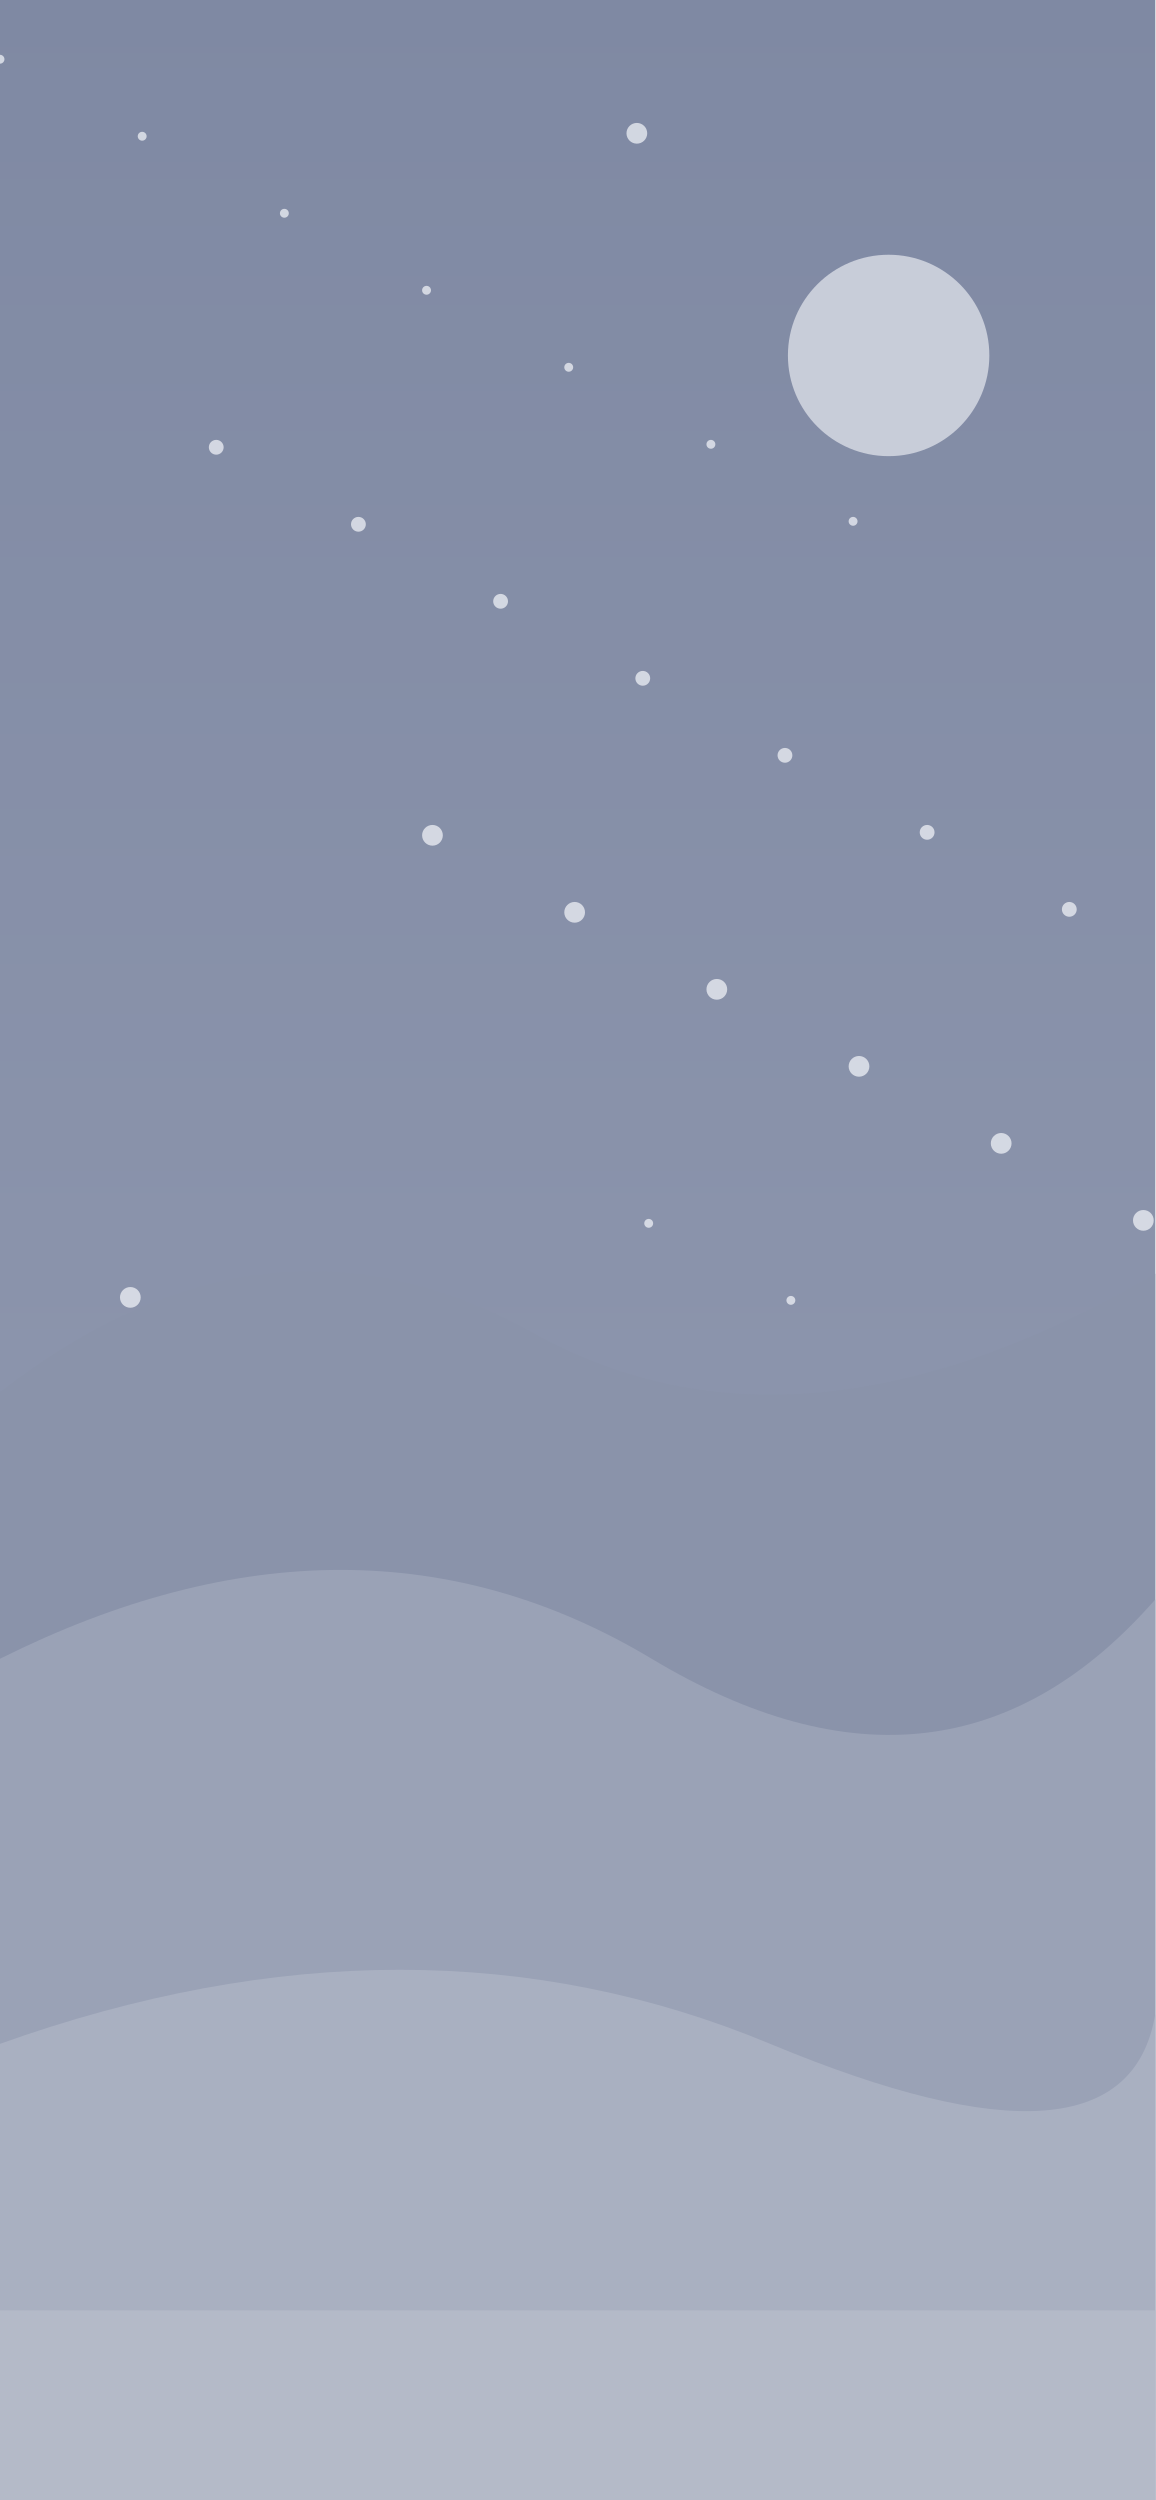
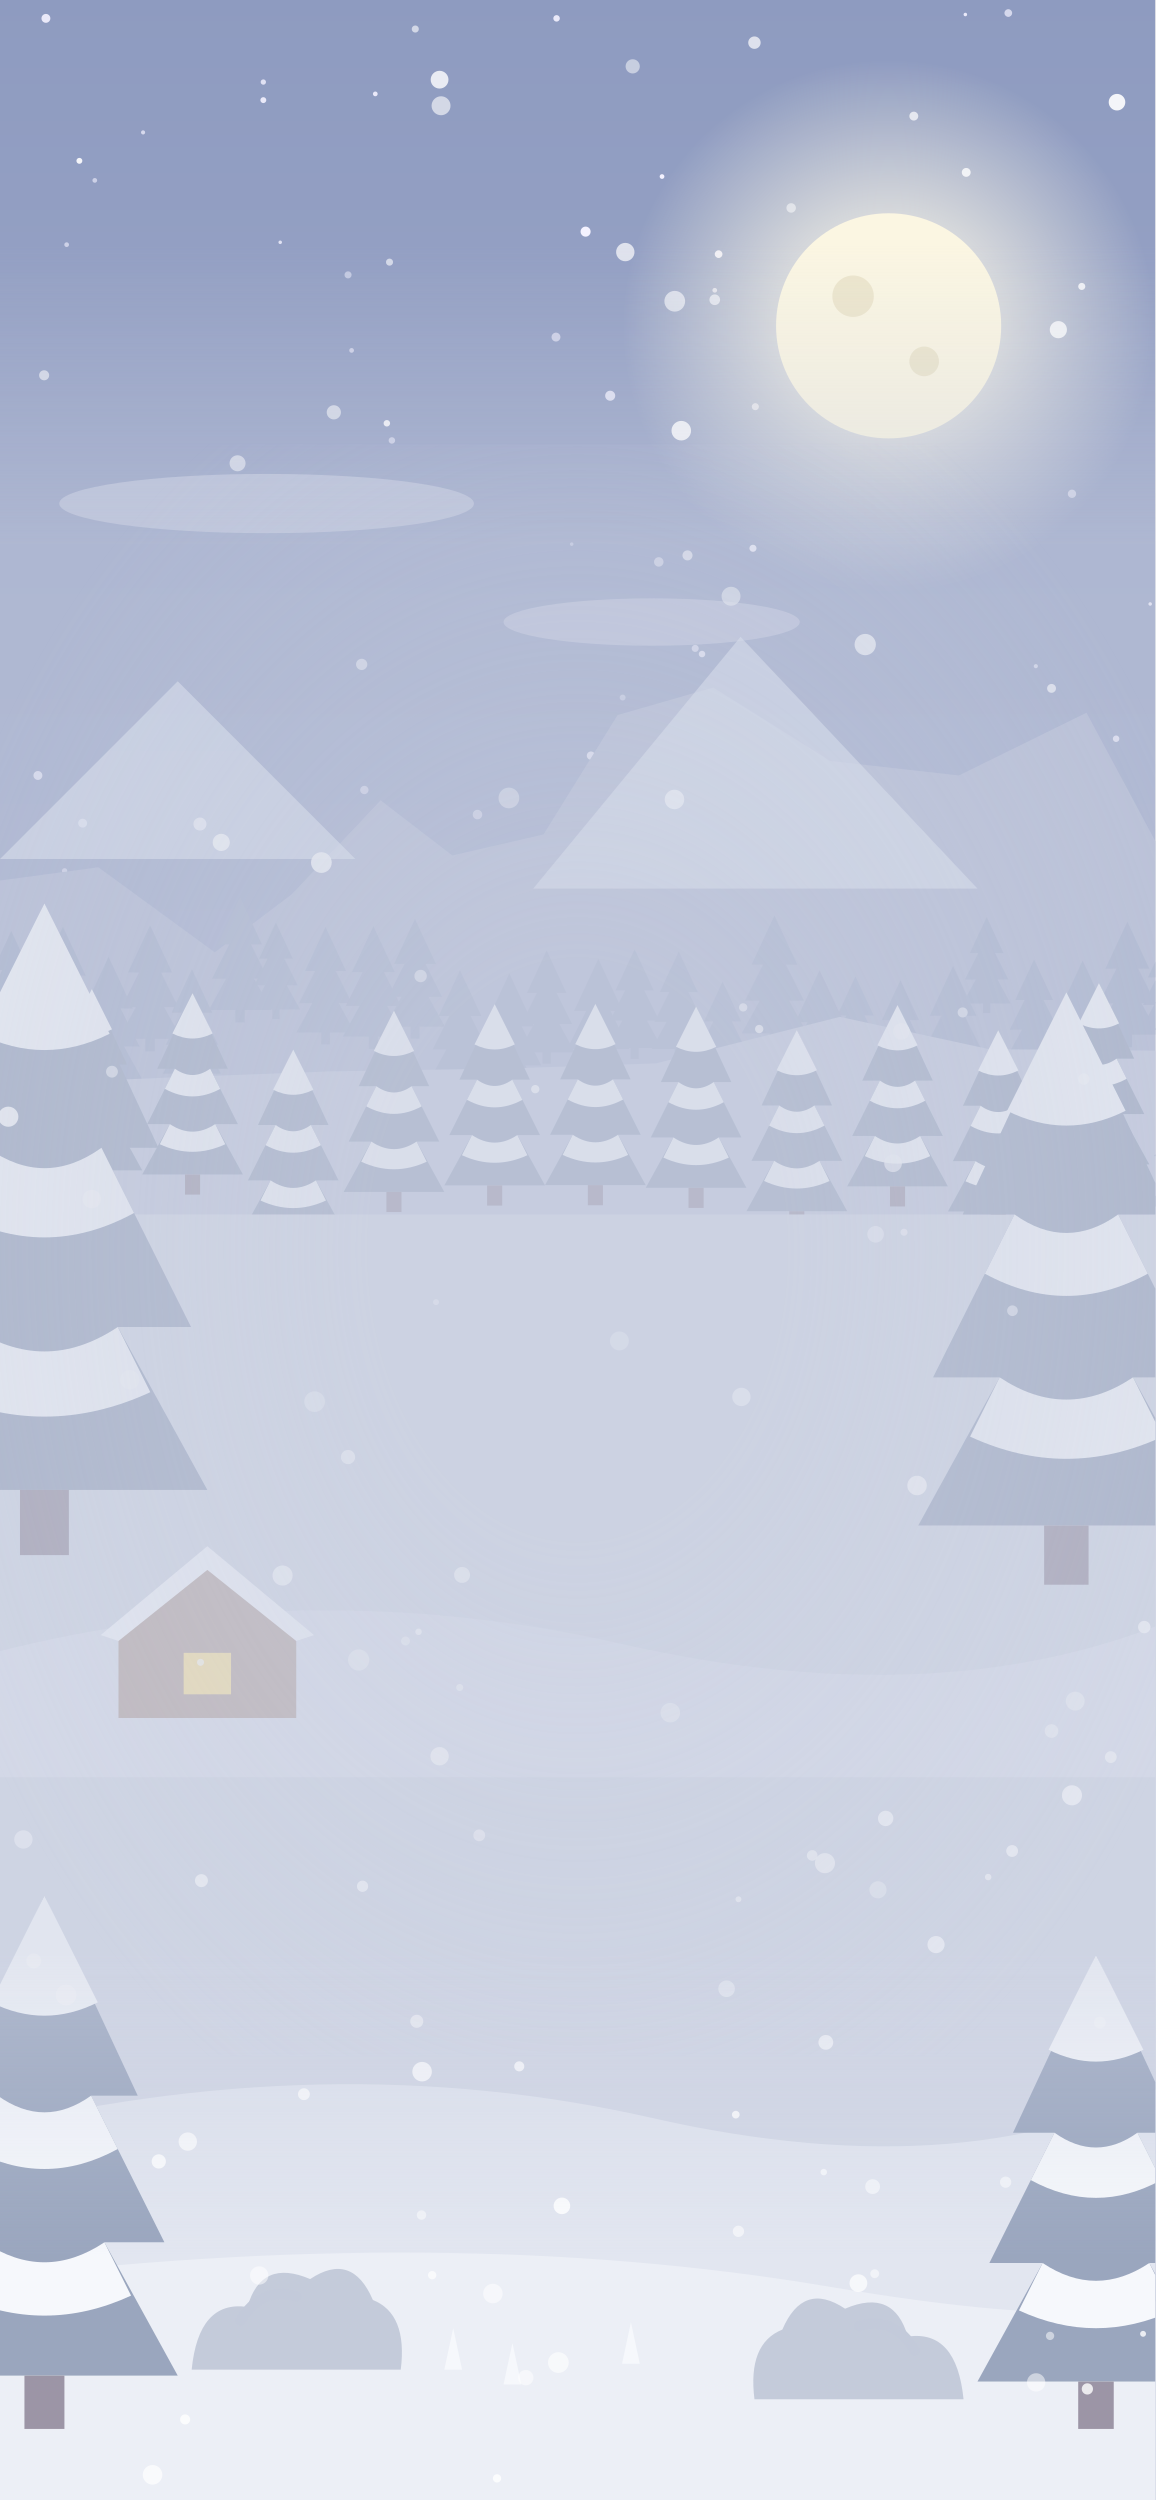
- <svg xmlns="http://www.w3.org/2000/svg" viewBox="0 0 390 844" preserveAspectRatio="xMidYMid slice" data-theme="snow">
+ <svg xmlns="http://www.w3.org/2000/svg" viewBox="0 0 390 844" preserveAspectRatio="xMidYMid slice" data-theme="snow" data-v="5">
  <defs>
+     <symbol id="pine" viewBox="0 0 40 80">
+       <path d="M20 0L34 30H27L38 52H29L40 72H0L11 52H2L13 30H6z" />
+       <rect x="17" y="70" width="6" height="10" />
+     </symbol>
+     <symbol id="tree" viewBox="0 0 80 110">
+       <rect x="35" y="60" width="10" height="50" fill="#9C95A6" />
+       <circle cx="40" cy="38" r="30" fill="#A9B2C6" />
+       <circle cx="20" cy="52" r="20" fill="#A9B2C6" />
+       <circle cx="60" cy="52" r="20" fill="#A9B2C6" />
+       <circle cx="32" cy="28" r="14" fill="#C3CADA" />
+       <circle cx="56" cy="40" r="8" fill="#C3CADA" />
+     </symbol>
+     <symbol id="bush" viewBox="0 0 60 34">
+       <path d="M0 34Q2 14 16 16Q20 2 34 8Q46 0 52 14Q62 18 60 34z" fill="#C4CBDA" />
+       <path d="M14 20Q20 10 30 13" stroke="#C3CADA" stroke-width="3" fill="none" stroke-linecap="round" />
+     </symbol>
+     <symbol id="flw" viewBox="-6 -6 12 12">
+       <circle cx="3.2" cy="0" r="2.6" />
+       <circle cx="1" cy="3" r="2.6" />
+       <circle cx="-2.6" cy="1.9" r="2.6" />
+       <circle cx="-2.6" cy="-1.9" r="2.6" />
+       <circle cx="1" cy="-3" r="2.6" />
+       <circle r="2" fill="#FFF" />
+     </symbol>
+     <symbol id="msh" viewBox="0 0 20 20">
+       <path d="M7 11h6l1 9H6z" fill="#F4ECDD" />
+       <path d="M0 12Q10-4 20 12z" fill="#C8A0B0" />
+       <circle cx="6" cy="8" r="1.6" fill="#FFF8EE" />
+       <circle cx="12" cy="6" r="1.3" fill="#FFF8EE" />
+       <circle cx="15" cy="10" r="1" fill="#FFF8EE" />
+     </symbol>
+     <symbol id="reed" viewBox="0 0 12 70">
+       <path d="M6 70Q5 40 7 8" stroke="#9A9" stroke-width="1.6" fill="none" />
+       <rect x="4.5" y="6" width="5" height="16" rx="2.5" fill="#A98" />
+       <path d="M6 70Q0 45-2 30M6 70Q12 50 13 38" stroke="#9A9" stroke-width="1.2" fill="none" />
+     </symbol>
+     <symbol id="spine" viewBox="0 0 40 80">
+       <path d="M20 0L34 30H27L38 52H29L40 72H0L11 52H2L13 30H6z" fill="#9AA6BE" />
+       <path d="M20 0L28 16Q20 20 12 16zM13 30Q20 35 27 30L31 38Q20 44 9 38zM11 52Q20 58 29 52L33 60Q20 66 7 60z" fill="#F6F8FC" />
+       <rect x="17" y="72" width="6" height="8" fill="#9C95A6" />
+     </symbol>
    <linearGradient id="sky" x1="0" y1="0" x2="0" y2="1">
-       <stop offset="0" stop-color="#7F89A3" />
-       <stop offset="1" stop-color="#959DB3" />
+       <stop offset="0" stop-color="#8E9BC0" />
+       <stop offset="0.5" stop-color="#A6AFCD" />
+       <stop offset="1" stop-color="#BCC3DA" />
    </linearGradient>
+     <radialGradient id="mg">
+       <stop offset=".35" stop-color="#FFFBEA" stop-opacity=".7" />
+       <stop offset="1" stop-color="#FFFBEA" stop-opacity="0" />
+     </radialGradient>
+     <linearGradient id="hz" x1="0" y1="0" x2="0" y2="1">
+       <stop offset=".1" stop-color="#C9CFE0" stop-opacity="0" />
+       <stop offset=".22" stop-color="#C9CFE0" stop-opacity="0.45" />
+       <stop offset=".78" stop-color="#C9CFE0" stop-opacity="0.45" />
+       <stop offset=".9" stop-color="#C9CFE0" stop-opacity="0" />
+     </linearGradient>
+     <radialGradient id="vg" cx=".5" cy=".5" r=".6">
+       <stop offset=".3" stop-color="#C9CFE0" stop-opacity="0.33" />
+       <stop offset="1" stop-color="#C9CFE0" stop-opacity="0" />
+     </radialGradient>
  </defs>
  <rect width="390" height="844" fill="url(#sky)" />
-   <circle cx="300" cy="120" r="34" fill="#DADDE6" opacity=".8" />
-   <circle cx="0" cy="20" r="1.5" fill="#EEF0F5" opacity=".75" />
-   <circle cx="73" cy="151" r="2.5" fill="#EEF0F5" opacity=".75" />
-   <circle cx="146" cy="282" r="3.5" fill="#EEF0F5" opacity=".75" />
-   <circle cx="219" cy="413" r="1.5" fill="#EEF0F5" opacity=".75" />
-   <circle cx="292" cy="544" r="2.5" fill="#EEF0F5" opacity=".75" />
-   <circle cx="365" cy="675" r="3.5" fill="#EEF0F5" opacity=".75" />
-   <circle cx="48" cy="46" r="1.5" fill="#EEF0F5" opacity=".75" />
-   <circle cx="121" cy="177" r="2.5" fill="#EEF0F5" opacity=".75" />
-   <circle cx="194" cy="308" r="3.5" fill="#EEF0F5" opacity=".75" />
-   <circle cx="267" cy="439" r="1.5" fill="#EEF0F5" opacity=".75" />
-   <circle cx="340" cy="570" r="2.5" fill="#EEF0F5" opacity=".75" />
-   <circle cx="23" cy="701" r="3.5" fill="#EEF0F5" opacity=".75" />
-   <circle cx="96" cy="72" r="1.5" fill="#EEF0F5" opacity=".75" />
-   <circle cx="169" cy="203" r="2.5" fill="#EEF0F5" opacity=".75" />
-   <circle cx="242" cy="334" r="3.5" fill="#EEF0F5" opacity=".75" />
-   <circle cx="315" cy="465" r="1.5" fill="#EEF0F5" opacity=".75" />
-   <circle cx="388" cy="596" r="2.5" fill="#EEF0F5" opacity=".75" />
-   <circle cx="71" cy="727" r="3.5" fill="#EEF0F5" opacity=".75" />
-   <circle cx="144" cy="98" r="1.5" fill="#EEF0F5" opacity=".75" />
-   <circle cx="217" cy="229" r="2.5" fill="#EEF0F5" opacity=".75" />
-   <circle cx="290" cy="360" r="3.5" fill="#EEF0F5" opacity=".75" />
-   <circle cx="363" cy="491" r="1.5" fill="#EEF0F5" opacity=".75" />
-   <circle cx="46" cy="622" r="2.5" fill="#EEF0F5" opacity=".75" />
-   <circle cx="119" cy="753" r="3.5" fill="#EEF0F5" opacity=".75" />
-   <circle cx="192" cy="124" r="1.5" fill="#EEF0F5" opacity=".75" />
-   <circle cx="265" cy="255" r="2.5" fill="#EEF0F5" opacity=".75" />
-   <circle cx="338" cy="386" r="3.5" fill="#EEF0F5" opacity=".75" />
-   <circle cx="21" cy="517" r="1.5" fill="#EEF0F5" opacity=".75" />
-   <circle cx="94" cy="648" r="2.5" fill="#EEF0F5" opacity=".75" />
-   <circle cx="167" cy="779" r="3.5" fill="#EEF0F5" opacity=".75" />
-   <circle cx="240" cy="150" r="1.5" fill="#EEF0F5" opacity=".75" />
-   <circle cx="313" cy="281" r="2.5" fill="#EEF0F5" opacity=".75" />
-   <circle cx="386" cy="412" r="3.5" fill="#EEF0F5" opacity=".75" />
-   <circle cx="69" cy="543" r="1.5" fill="#EEF0F5" opacity=".75" />
-   <circle cx="142" cy="674" r="2.5" fill="#EEF0F5" opacity=".75" />
-   <circle cx="215" cy="45" r="3.5" fill="#EEF0F5" opacity=".75" />
-   <circle cx="288" cy="176" r="1.5" fill="#EEF0F5" opacity=".75" />
-   <circle cx="361" cy="307" r="2.5" fill="#EEF0F5" opacity=".75" />
-   <circle cx="44" cy="438" r="3.5" fill="#EEF0F5" opacity=".75" />
-   <circle cx="117" cy="569" r="1.5" fill="#EEF0F5" opacity=".75" />
-   <path d="M0 470 Q90 400 180 450 T390 430 V844 H0z" fill="#8A93AA" />
-   <path d="M0 560 Q120 500 220 560 T390 540 V844 H0z" fill="#9AA2B6" />
-   <path d="M0 690 Q140 640 260 690 T390 680 V844 H0z" fill="#A9B0C1" />
-   <rect y="780" width="390" height="64" fill="#B4BAC8" />
+   <circle cx="222.4" cy="189.7" r="1.6" fill="#F4F2FF" opacity="0.6" />
+   <circle cx="254.2" cy="267.2" r="1.7" fill="#F4F2FF" opacity="0.6" />
+   <circle cx="254.2" cy="185.1" r="1.2" fill="#F4F2FF" opacity="1" />
+   <circle cx="206" cy="133.6" r="1.7" fill="#F4F2FF" opacity="0.8" />
+   <circle cx="117.5" cy="92.8" r="1.2" fill="#F4F2FF" opacity="0.5" />
+   <circle cx="237" cy="220.8" r="1.1" fill="#F4F2FF" opacity="0.9" />
+   <circle cx="361.9" cy="166.7" r="1.4" fill="#F4F2FF" opacity="0.6" />
+   <circle cx="21.8" cy="294" r="0.9" fill="#F4F2FF" opacity="0.6" />
+   <circle cx="349.7" cy="224.9" r="0.7" fill="#F4F2FF" opacity="0.7" />
+   <circle cx="94.6" cy="81.8" r="0.6" fill="#F4F2FF" opacity="0.8" />
+   <circle cx="118.7" cy="118.3" r="0.8" fill="#F4F2FF" opacity="0.6" />
+   <circle cx="12.8" cy="261.8" r="1.5" fill="#F4F2FF" opacity="0.8" />
+   <circle cx="48.3" cy="44.7" r="0.7" fill="#F4F2FF" opacity="0.7" />
+   <circle cx="22.5" cy="82.6" r="0.8" fill="#F4F2FF" opacity="0.6" />
+   <circle cx="255" cy="137.3" r="1.2" fill="#F4F2FF" opacity="0.7" />
+   <circle cx="210.2" cy="235.5" r="1" fill="#F4F2FF" opacity="0.5" />
+   <circle cx="187.7" cy="113.8" r="1.5" fill="#F4F2FF" opacity="0.6" />
+   <circle cx="340.4" cy="4.4" r="1.3" fill="#F4F2FF" opacity="0.7" />
+   <circle cx="123" cy="266.7" r="1.4" fill="#F4F2FF" opacity="0.6" />
+   <circle cx="193" cy="183.7" r="0.6" fill="#F4F2FF" opacity="0.5" />
+   <circle cx="234.7" cy="218.9" r="1.2" fill="#F4F2FF" opacity="0.7" />
+   <circle cx="197.7" cy="78.2" r="1.7" fill="#F4F2FF" opacity="1" />
+   <circle cx="187.9" cy="6.2" r="1.1" fill="#F4F2FF" opacity="0.9" />
+   <circle cx="126.7" cy="31.7" r="0.8" fill="#F4F2FF" opacity="0.9" />
+   <circle cx="242.6" cy="85.8" r="1.3" fill="#F4F2FF" opacity="0.9" />
+   <circle cx="376.8" cy="249.4" r="1.1" fill="#F4F2FF" opacity="0.9" />
+   <circle cx="360.9" cy="260.7" r="1.5" fill="#F4F2FF" opacity="0.8" />
+   <circle cx="199.5" cy="255.1" r="1.4" fill="#F4F2FF" opacity="0.9" />
+   <circle cx="88.9" cy="27.7" r="0.9" fill="#F4F2FF" opacity="0.8" />
+   <circle cx="223.5" cy="59.6" r="0.8" fill="#F4F2FF" opacity="1" />
+   <circle cx="27.9" cy="277.9" r="1.5" fill="#F4F2FF" opacity="0.8" />
+   <circle cx="388.3" cy="203.9" r="0.6" fill="#F4F2FF" opacity="1" />
+   <circle cx="161.2" cy="275" r="1.6" fill="#F4F2FF" opacity="0.6" />
+   <circle cx="15.5" cy="6.2" r="1.5" fill="#F4F2FF" opacity="0.9" />
+   <circle cx="88.9" cy="33.8" r="1" fill="#F4F2FF" opacity="0.9" />
+   <circle cx="288.9" cy="260.1" r="1.8" fill="#F4F2FF" opacity="0.9" />
+   <circle cx="325.9" cy="4.9" r="0.6" fill="#F4F2FF" opacity="0.9" />
+   <circle cx="241.3" cy="98" r="0.8" fill="#F4F2FF" opacity="0.7" />
+   <circle cx="132.3" cy="148.7" r="1.1" fill="#F4F2FF" opacity="0.6" />
+   <circle cx="32" cy="60.9" r="0.8" fill="#F4F2FF" opacity="0.6" />
+   <circle cx="300" cy="110" r="90" fill="url(#mg)" />
+   <circle cx="300" cy="110" r="38" fill="#FBF6E2" />
+   <circle cx="288" cy="100" r="7" fill="#EDE6CC" />
+   <circle cx="312" cy="122" r="5" fill="#EDE6CC" />
+   <g fill="#C6CCE0" opacity=".7">
+     <ellipse cx="90" cy="170" rx="70" ry="10" />
+     <ellipse cx="220" cy="210" rx="50" ry="8" />
+   </g>
+   <path d="M-10 844 -10 298.6 33.2 292.8 72.5 321.5 98.4 302 128.5 270.2 152.7 288.8 183.5 281.7 208.5 241.4 240.8 232.1 280.3 256.9 323.7 261.8 366.8 240.6 400 302.6 400 844z" fill="#B0B8D2" />
+   <path d="M0 290L60 230L120 290M180 300L250 215L330 300" fill="#E8ECF6" opacity=".6" />
+   <use href="#pine" x="-5" y="305.7" width="17.6" height="52.4" fill="#A3ADC8" />
+   <use href="#pine" x="10" y="312.9" width="22.5" height="44" fill="#A3ADC8" />
+   <use href="#pine" x="25" y="321.9" width="23.3" height="48.8" fill="#A3ADC8" />
+   <use href="#pine" x="40" y="307" width="21.3" height="53.3" fill="#A3ADC8" />
+   <use href="#pine" x="55" y="324" width="19.6" height="45.6" fill="#A3ADC8" />
+   <use href="#pine" x="70" y="303" width="22.1" height="42.2" fill="#A3ADC8" />
+   <use href="#pine" x="85" y="306.6" width="16.3" height="42.3" fill="#A3ADC8" />
+   <use href="#pine" x="100" y="311.5" width="19.8" height="42.5" fill="#A3ADC8" />
+   <use href="#pine" x="115" y="312.7" width="22.1" height="41.4" fill="#A3ADC8" />
+   <use href="#pine" x="130" y="304.1" width="20.2" height="52.7" fill="#A3ADC8" />
+   <use href="#pine" x="145" y="327.5" width="20.6" height="41.3" fill="#A3ADC8" />
+   <use href="#pine" x="160" y="326.2" width="23.9" height="52.6" fill="#A3ADC8" />
+   <use href="#pine" x="175" y="315.9" width="19.1" height="48.2" fill="#A3ADC8" />
+   <use href="#pine" x="190" y="323.7" width="24" height="46.9" fill="#A3ADC8" />
+   <use href="#pine" x="205" y="315.2" width="18.5" height="47.6" fill="#A3ADC8" />
+   <use href="#pine" x="220" y="316.3" width="18.3" height="46.4" fill="#A3ADC8" />
+   <use href="#pine" x="235" y="327.5" width="17.9" height="43.6" fill="#A3ADC8" />
+   <use href="#pine" x="250" y="309.1" width="22.9" height="44.2" fill="#A3ADC8" />
+   <use href="#pine" x="265" y="324.8" width="23.4" height="52.3" fill="#A3ADC8" />
+   <use href="#pine" x="280" y="324.1" width="17.6" height="46.3" fill="#A3ADC8" />
+   <use href="#pine" x="295" y="324.7" width="18" height="48.4" fill="#A3ADC8" />
+   <use href="#pine" x="310" y="326.1" width="23.5" height="44.9" fill="#A3ADC8" />
+   <use href="#pine" x="325" y="303.6" width="16.2" height="44.4" fill="#A3ADC8" />
+   <use href="#pine" x="340" y="316.4" width="18.2" height="51.5" fill="#A3ADC8" />
+   <use href="#pine" x="355" y="319.5" width="21" height="51.6" fill="#A3ADC8" />
+   <use href="#pine" x="370" y="309.9" width="21.2" height="44.9" fill="#A3ADC8" />
+   <use href="#pine" x="385" y="308.7" width="16.9" height="51" fill="#A3ADC8" />
+   <path d="M-10 844 -10 366.6 58.7 363.7 111.3 361.7 171.8 360.7 221.5 359 283.5 343.3 333.9 354.2 391.1 354.7 400 844z" fill="#C2C9DD" />
+   <use href="#spine" x="-20" y="351.5" width="34" height="68" />
+   <use href="#spine" x="14" y="333.9" width="34" height="68" />
+   <use href="#spine" x="48" y="335.3" width="34" height="68" />
+   <use href="#spine" x="82" y="354.3" width="34" height="68" />
+   <use href="#spine" x="116" y="341.2" width="34" height="68" />
+   <use href="#spine" x="150" y="339" width="34" height="68" />
+   <use href="#spine" x="184" y="338.9" width="34" height="68" />
+   <use href="#spine" x="218" y="339.8" width="34" height="68" />
+   <use href="#spine" x="252" y="347.7" width="34" height="68" />
+   <use href="#spine" x="286" y="339.3" width="34" height="68" />
+   <use href="#spine" x="320" y="347.8" width="34" height="68" />
+   <use href="#spine" x="354" y="331.9" width="34" height="68" />
+   <use href="#spine" x="388" y="346.1" width="34" height="68" />
+   <rect y="410" width="390" height="434" fill="#D3D8E6" />
+   <use href="#spine" x="-40" y="300" width="110" height="230" />
+   <use href="#spine" x="310" y="330" width="100" height="210" />
+   <path d="M-10 560Q100 530 210 555T400 545V600H-10z" fill="#DCE0EC" />
+   <g transform="translate(40 520)">
+     <path d="M0 30L30 6L60 30V60H0z" fill="#B9A9A6" />
+     <path d="M-6 32L30 2L66 32L60 34L30 10L0 34z" fill="#F4F6FB" />
+     <rect x="22" y="38" width="16" height="14" fill="#FBE3A0" />
+   </g>
+   <path d="M-10 720Q110 690 220 715T400 700V844H-10z" fill="#E2E6F0" />
+   <path d="M-10 770Q150 750 280 772T400 760V844H-10z" fill="#ECEFF6" />
+   <use href="#spine" x="-30" y="640" width="90" height="180" />
+   <use href="#spine" x="330" y="660" width="80" height="160" />
+   <use href="#bush" x="60" y="760" width="80" height="40" />
+   <use href="#bush" x="250" y="770" width="80" height="40" transform="translate(580 0) scale(-1 1)" />
+   <path d="M150 800l3-14l3 14z" fill="#F6F8FC" />
+   <path d="M170 805l3-14l3 14z" fill="#F6F8FC" />
+   <path d="M210 798l3-14l3 14z" fill="#F6F8FC" />
+   <circle cx="227.7" cy="269.9" r="3.3" fill="#FFFFFF" opacity="0.9" />
+   <circle cx="256.3" cy="347.4" r="1.4" fill="#FFFFFF" opacity="0.8" />
+   <circle cx="112.7" cy="139.2" r="2.4" fill="#FFFFFF" opacity="0.6" />
+   <circle cx="249.3" cy="641.2" r="1" fill="#FFFFFF" opacity="0.8" />
+   <circle cx="74.7" cy="284.4" r="2.9" fill="#FFFFFF" opacity="0.9" />
+   <circle cx="122.4" cy="636.8" r="1.9" fill="#FFFFFF" opacity="0.9" />
+   <circle cx="67.7" cy="561.2" r="1.2" fill="#FFFFFF" opacity="0.7" />
+   <circle cx="289.8" cy="770.8" r="3" fill="#FFFFFF" opacity="0.7" />
+   <circle cx="156" cy="531.7" r="2.7" fill="#FFFFFF" opacity="0.8" />
+   <circle cx="278.5" cy="629" r="3.4" fill="#FFFFFF" opacity="0.8" />
+   <circle cx="341.7" cy="624.9" r="2" fill="#FFFFFF" opacity="0.9" />
+   <circle cx="142.5" cy="699.4" r="3.3" fill="#FFFFFF" opacity="0.9" />
+   <circle cx="355" cy="584.4" r="2.3" fill="#FFFFFF" opacity="0.6" />
+   <circle cx="249.3" cy="753.3" r="1.9" fill="#FFFFFF" opacity="0.6" />
+   <circle cx="295.3" cy="767.6" r="1.5" fill="#FFFFFF" opacity="0.5" />
+   <circle cx="43.8" cy="465.8" r="3.2" fill="#FFFFFF" opacity="0.6" />
+   <circle cx="308.5" cy="39.2" r="1.5" fill="#FFFFFF" opacity="0.7" />
+   <circle cx="295.6" cy="416.7" r="2.8" fill="#FFFFFF" opacity="0.6" />
+   <circle cx="147.2" cy="439.6" r="1" fill="#FFFFFF" opacity="0.6" />
+   <circle cx="136.9" cy="554" r="1.5" fill="#FFFFFF" opacity="0.6" />
+   <circle cx="386.3" cy="549.3" r="2.1" fill="#FFFFFF" opacity="0.8" />
+   <circle cx="278.8" cy="689.5" r="2.5" fill="#FFFFFF" opacity="0.8" />
+   <circle cx="37.8" cy="361.8" r="2" fill="#FFFFFF" opacity="0.6" />
+   <circle cx="142.3" cy="747.8" r="1.6" fill="#FFFFFF" opacity="0.5" />
+   <circle cx="130.6" cy="142.9" r="1.1" fill="#FFFFFF" opacity="0.9" />
+   <circle cx="213.6" cy="22.4" r="2.4" fill="#FFFFFF" opacity="0.5" />
+   <circle cx="188.5" cy="797.6" r="3.5" fill="#FFFFFF" opacity="0.6" />
+   <circle cx="305.2" cy="416" r="1.2" fill="#FFFFFF" opacity="0.7" />
+   <circle cx="316" cy="656.5" r="2.9" fill="#FFFFFF" opacity="0.9" />
+   <circle cx="148.4" cy="592.9" r="3.1" fill="#FFFFFF" opacity="0.9" />
+   <circle cx="339.5" cy="736.7" r="1.9" fill="#FFFFFF" opacity="0.6" />
+   <circle cx="241.3" cy="101.2" r="1.8" fill="#FFFFFF" opacity="0.6" />
+   <circle cx="80.2" cy="156.4" r="2.7" fill="#FFFFFF" opacity="0.6" />
+   <circle cx="22.3" cy="673.5" r="3.5" fill="#FFFFFF" opacity="0.6" />
+   <circle cx="267.1" cy="70.2" r="1.6" fill="#FFFFFF" opacity="0.5" />
+   <circle cx="250.3" cy="471.6" r="3.1" fill="#FFFFFF" opacity="0.8" />
+   <circle cx="294.6" cy="738.2" r="2.5" fill="#FFFFFF" opacity="0.6" />
+   <circle cx="63.4" cy="723" r="3.1" fill="#FFFFFF" opacity="0.8" />
+   <circle cx="371.3" cy="682.8" r="2" fill="#FFFFFF" opacity="0.5" />
+   <circle cx="166.4" cy="774.3" r="3.3" fill="#FFFFFF" opacity="0.5" />
+   <circle cx="2.8" cy="377" r="3.4" fill="#FFFFFF" opacity="0.9" />
+   <circle cx="326.2" cy="58.2" r="1.5" fill="#FFFFFF" opacity="0.8" />
+   <circle cx="171.8" cy="269.4" r="3.5" fill="#FFFFFF" opacity="0.5" />
+   <circle cx="189.7" cy="744.7" r="2.8" fill="#FFFFFF" opacity="0.9" />
+   <circle cx="106.2" cy="473.2" r="3.5" fill="#FFFFFF" opacity="0.5" />
+   <circle cx="167.8" cy="836.7" r="1.4" fill="#FFFFFF" opacity="0.8" />
+   <circle cx="292.1" cy="217.6" r="3.6" fill="#FFFFFF" opacity="0.8" />
+   <circle cx="51.5" cy="835.5" r="3.3" fill="#FFFFFF" opacity="0.7" />
+   <circle cx="11.4" cy="662" r="2.5" fill="#FFFFFF" opacity="0.8" />
+   <circle cx="31" cy="404.8" r="3.1" fill="#FFFFFF" opacity="0.8" />
+   <circle cx="67.5" cy="278.2" r="2.2" fill="#FFFFFF" opacity="0.7" />
+   <circle cx="385.9" cy="787.9" r="1" fill="#FFFFFF" opacity="0.8" />
+   <circle cx="53.6" cy="729.7" r="2.4" fill="#FFFFFF" opacity="0.9" />
+   <circle cx="354.5" cy="788.6" r="1.4" fill="#FFFFFF" opacity="0.5" />
+   <circle cx="301.5" cy="392.7" r="3" fill="#FFFFFF" opacity="0.7" />
+   <circle cx="161.8" cy="619.6" r="2" fill="#FFFFFF" opacity="0.7" />
+   <circle cx="155.2" cy="569.7" r="1.2" fill="#FFFFFF" opacity="0.7" />
+   <circle cx="226.3" cy="578.2" r="3.3" fill="#FFFFFF" opacity="0.6" />
+   <circle cx="375" cy="593.2" r="2" fill="#FFFFFF" opacity="0.7" />
+   <circle cx="141.3" cy="550.9" r="1.1" fill="#FFFFFF" opacity="0.9" />
+   <circle cx="140.2" cy="9.8" r="1.2" fill="#FFFFFF" opacity="0.6" />
+   <circle cx="102.6" cy="707" r="2" fill="#FFFFFF" opacity="0.9" />
+   <circle cx="108.5" cy="291.2" r="3.5" fill="#FFFFFF" opacity="0.9" />
+   <circle cx="365.2" cy="96.7" r="1.2" fill="#FFFFFF" opacity="0.8" />
+   <circle cx="131.5" cy="88.5" r="1.2" fill="#FFFFFF" opacity="0.6" />
+   <circle cx="121.1" cy="560.4" r="3.6" fill="#FFFFFF" opacity="0.5" />
+   <circle cx="309.6" cy="501.5" r="3.3" fill="#FFFFFF" opacity="0.9" />
+   <circle cx="357.3" cy="111.3" r="2.9" fill="#FFFFFF" opacity="0.8" />
+   <circle cx="148.4" cy="26.9" r="3" fill="#FFFFFF" opacity="0.8" />
+   <circle cx="296.4" cy="638" r="2.9" fill="#FFFFFF" opacity="0.5" />
+   <circle cx="367.1" cy="806.5" r="1.9" fill="#FFFFFF" opacity="0.8" />
+   <circle cx="365.9" cy="364.3" r="1.9" fill="#FFFFFF" opacity="0.8" />
+   <circle cx="304.3" cy="348.2" r="2.8" fill="#FFFFFF" opacity="0.9" />
+   <circle cx="145.9" cy="768.1" r="1.4" fill="#FFFFFF" opacity="0.7" />
+   <circle cx="325" cy="341.8" r="1.7" fill="#FFFFFF" opacity="0.6" />
+   <circle cx="142" cy="329.5" r="2.1" fill="#FFFFFF" opacity="0.6" />
+   <circle cx="232.1" cy="187.5" r="1.7" fill="#FFFFFF" opacity="0.7" />
+   <circle cx="355" cy="232.4" r="1.5" fill="#FFFFFF" opacity="0.8" />
+   <circle cx="227.8" cy="101.7" r="3.5" fill="#FFFFFF" opacity="0.6" />
+   <circle cx="246.8" cy="201.3" r="3.2" fill="#FFFFFF" opacity="0.6" />
+   <circle cx="245.3" cy="671.4" r="2.8" fill="#FFFFFF" opacity="0.6" />
+   <circle cx="117.5" cy="491.9" r="2.4" fill="#FFFFFF" opacity="0.8" />
+   <circle cx="26.8" cy="54.3" r="1" fill="#FFFFFF" opacity="0.9" />
+   <circle cx="68" cy="634.9" r="2.2" fill="#FFFFFF" opacity="0.9" />
+   <circle cx="248.4" cy="713.9" r="1.3" fill="#FFFFFF" opacity="0.9" />
+   <circle cx="148.9" cy="35.7" r="3.2" fill="#FFFFFF" opacity="0.6" />
+   <circle cx="254.7" cy="14.4" r="2.1" fill="#FFFFFF" opacity="0.7" />
+   <circle cx="175.3" cy="697.6" r="1.7" fill="#FFFFFF" opacity="0.9" />
+   <circle cx="62.5" cy="816.8" r="1.7" fill="#FFFFFF" opacity="0.8" />
+   <circle cx="363" cy="574.3" r="3.2" fill="#FFFFFF" opacity="0.5" />
+   <circle cx="377.1" cy="34.5" r="2.8" fill="#FFFFFF" opacity="0.9" />
+   <circle cx="299" cy="613.9" r="2.6" fill="#FFFFFF" opacity="0.9" />
+   <circle cx="87.5" cy="768.2" r="3.1" fill="#FFFFFF" opacity="0.5" />
+   <circle cx="180.7" cy="367.7" r="1.4" fill="#FFFFFF" opacity="0.9" />
+   <circle cx="333.6" cy="633.7" r="1.1" fill="#FFFFFF" opacity="0.8" />
+   <circle cx="361.9" cy="606.1" r="3.4" fill="#FFFFFF" opacity="0.9" />
+   <circle cx="274.2" cy="626.4" r="1.8" fill="#FFFFFF" opacity="0.8" />
+   <circle cx="122.1" cy="224.3" r="1.9" fill="#FFFFFF" opacity="0.6" />
+   <circle cx="14.9" cy="126.7" r="1.7" fill="#FFFFFF" opacity="0.6" />
+   <circle cx="7.9" cy="621" r="3.1" fill="#FFFFFF" opacity="0.6" />
+   <circle cx="278.1" cy="733.3" r="1.1" fill="#FFFFFF" opacity="0.7" />
+   <circle cx="230" cy="145.4" r="3.3" fill="#FFFFFF" opacity="0.9" />
+   <circle cx="209.1" cy="452.7" r="3.2" fill="#FFFFFF" opacity="0.5" />
+   <circle cx="341.8" cy="442.5" r="1.8" fill="#FFFFFF" opacity="0.6" />
+   <circle cx="211.1" cy="85.1" r="3.1" fill="#FFFFFF" opacity="0.7" />
+   <circle cx="349.8" cy="804.3" r="3.1" fill="#FFFFFF" opacity="0.5" />
+   <circle cx="95.4" cy="531.9" r="3.4" fill="#FFFFFF" opacity="0.8" />
+   <circle cx="140.7" cy="682.4" r="2.2" fill="#FFFFFF" opacity="0.7" />
+   <circle cx="177.5" cy="802.7" r="2.6" fill="#FFFFFF" opacity="0.5" />
+   <circle cx="250.9" cy="340.1" r="1.4" fill="#FFFFFF" opacity="0.7" />
+   <rect width="390" height="844" fill="url(#hz)" />
+   <rect y="150" width="390" height="544" fill="url(#vg)" />
</svg>
